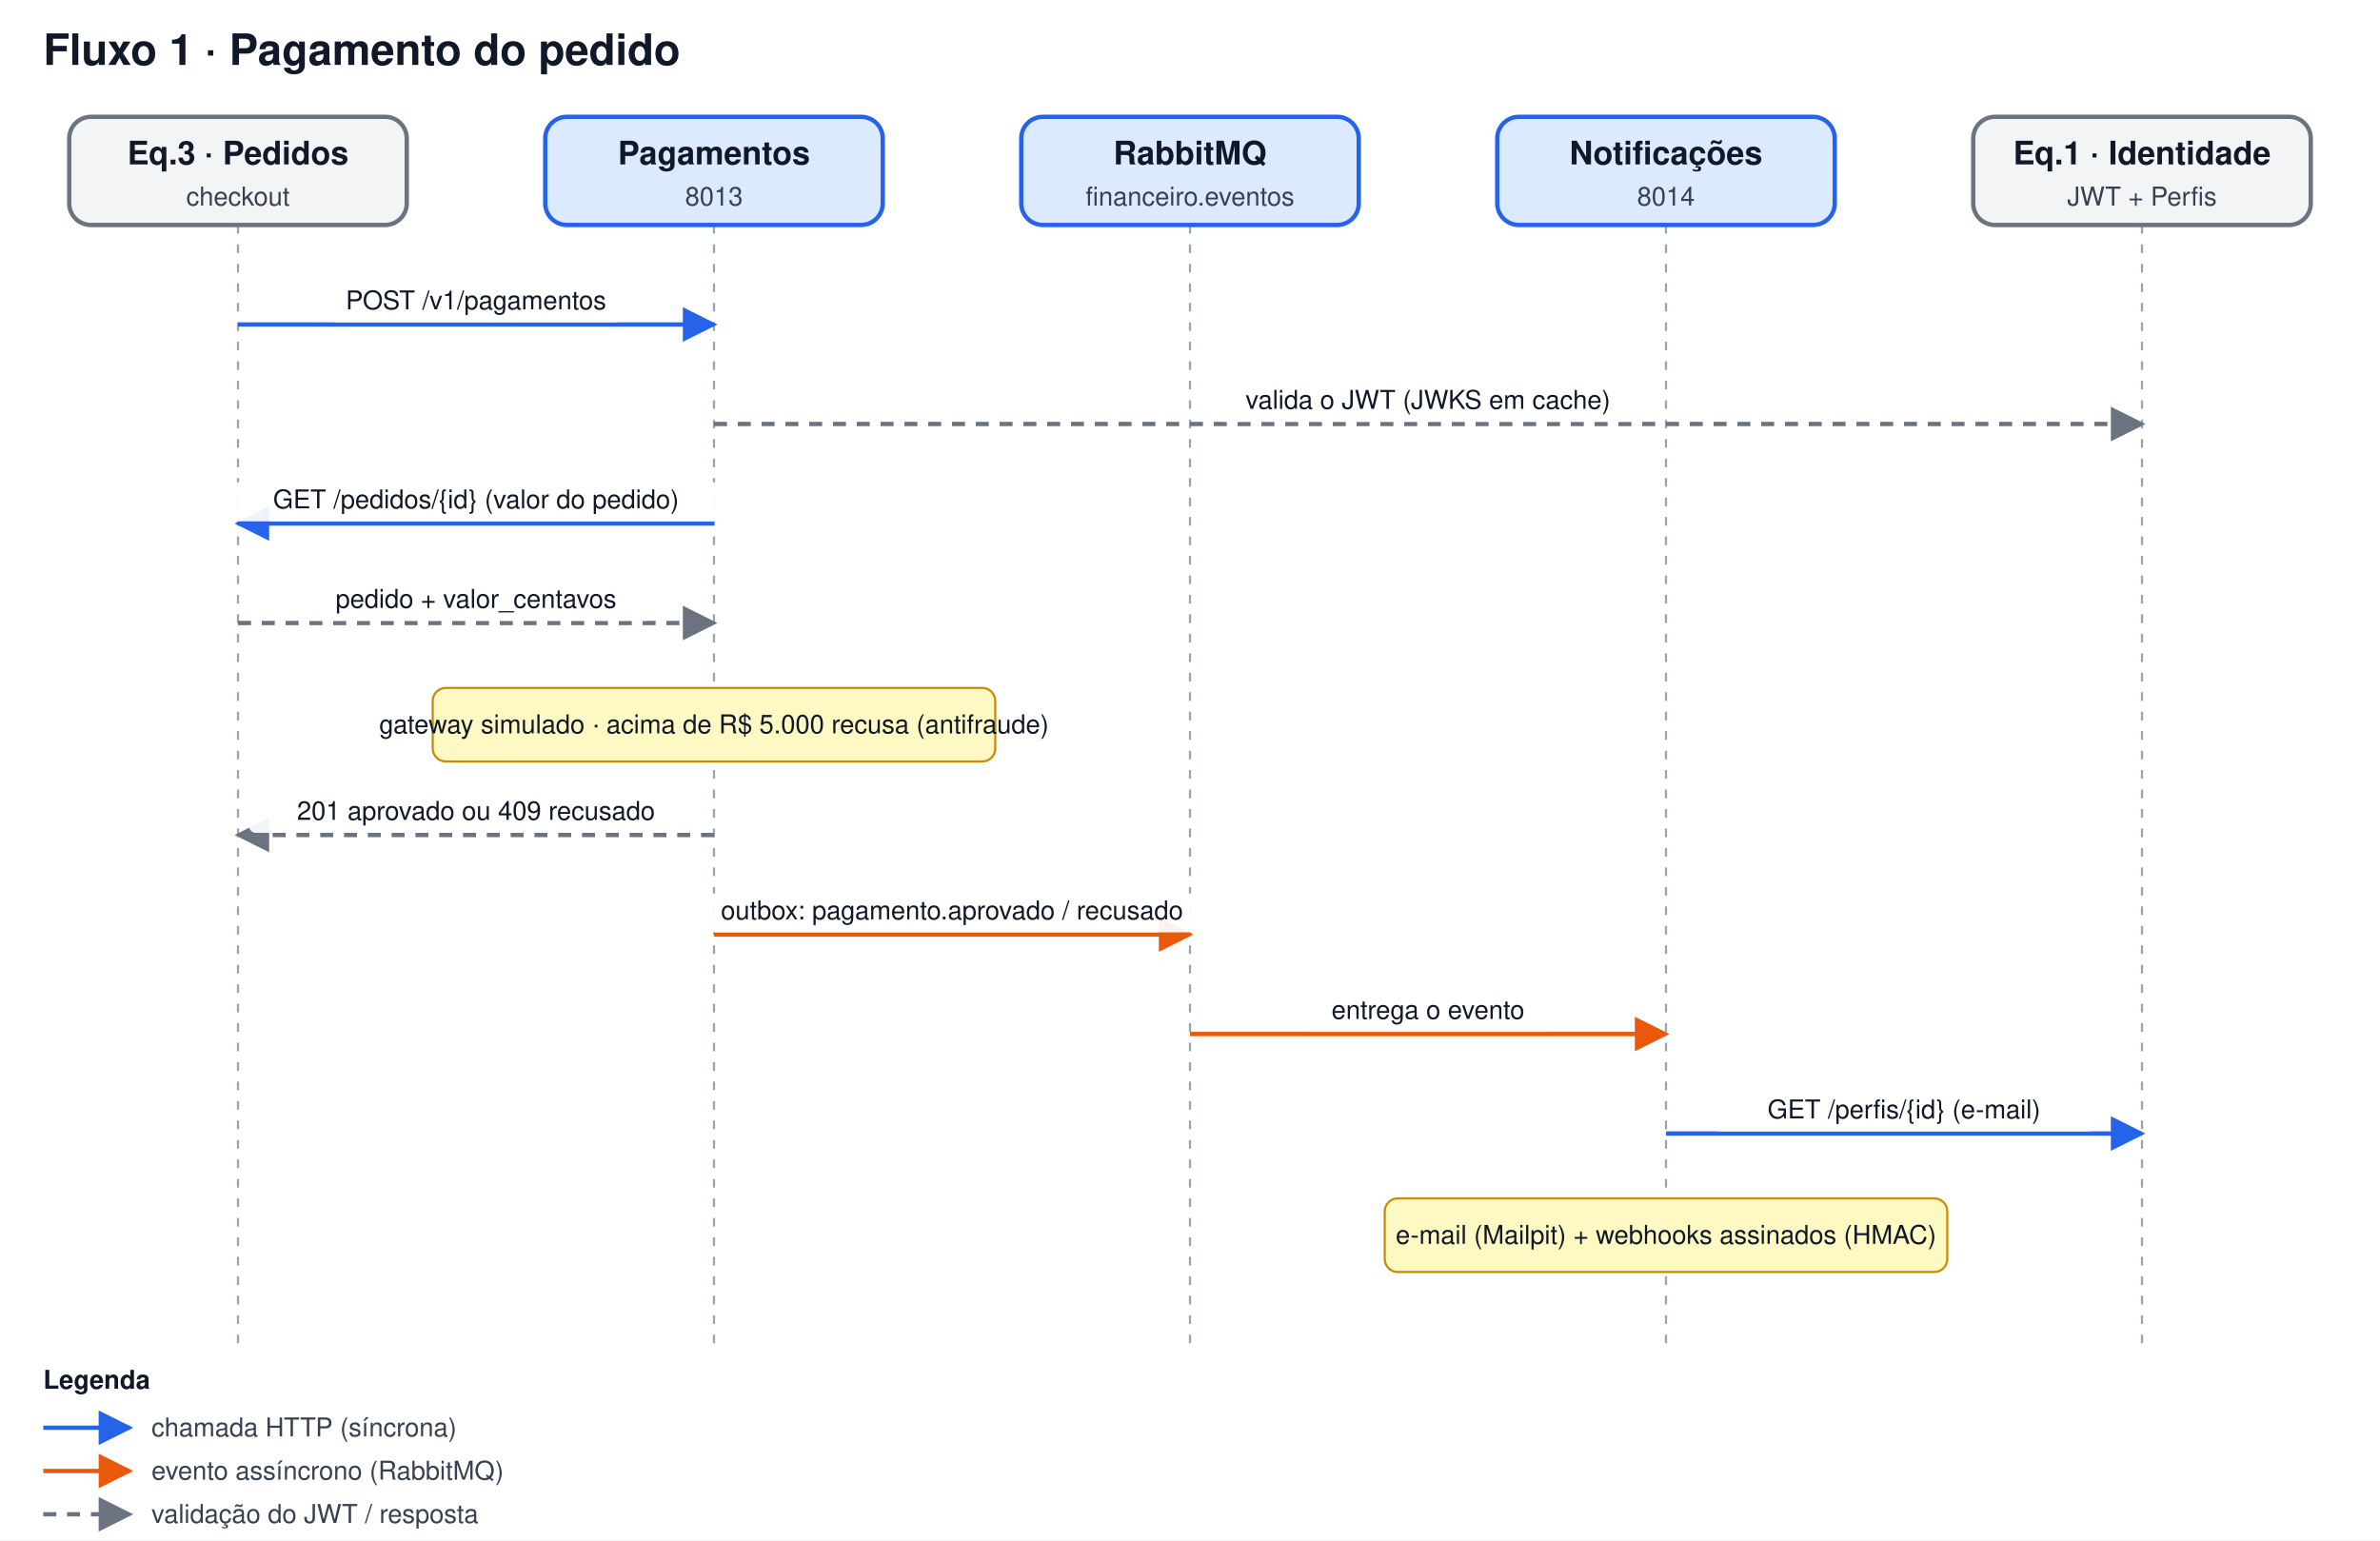
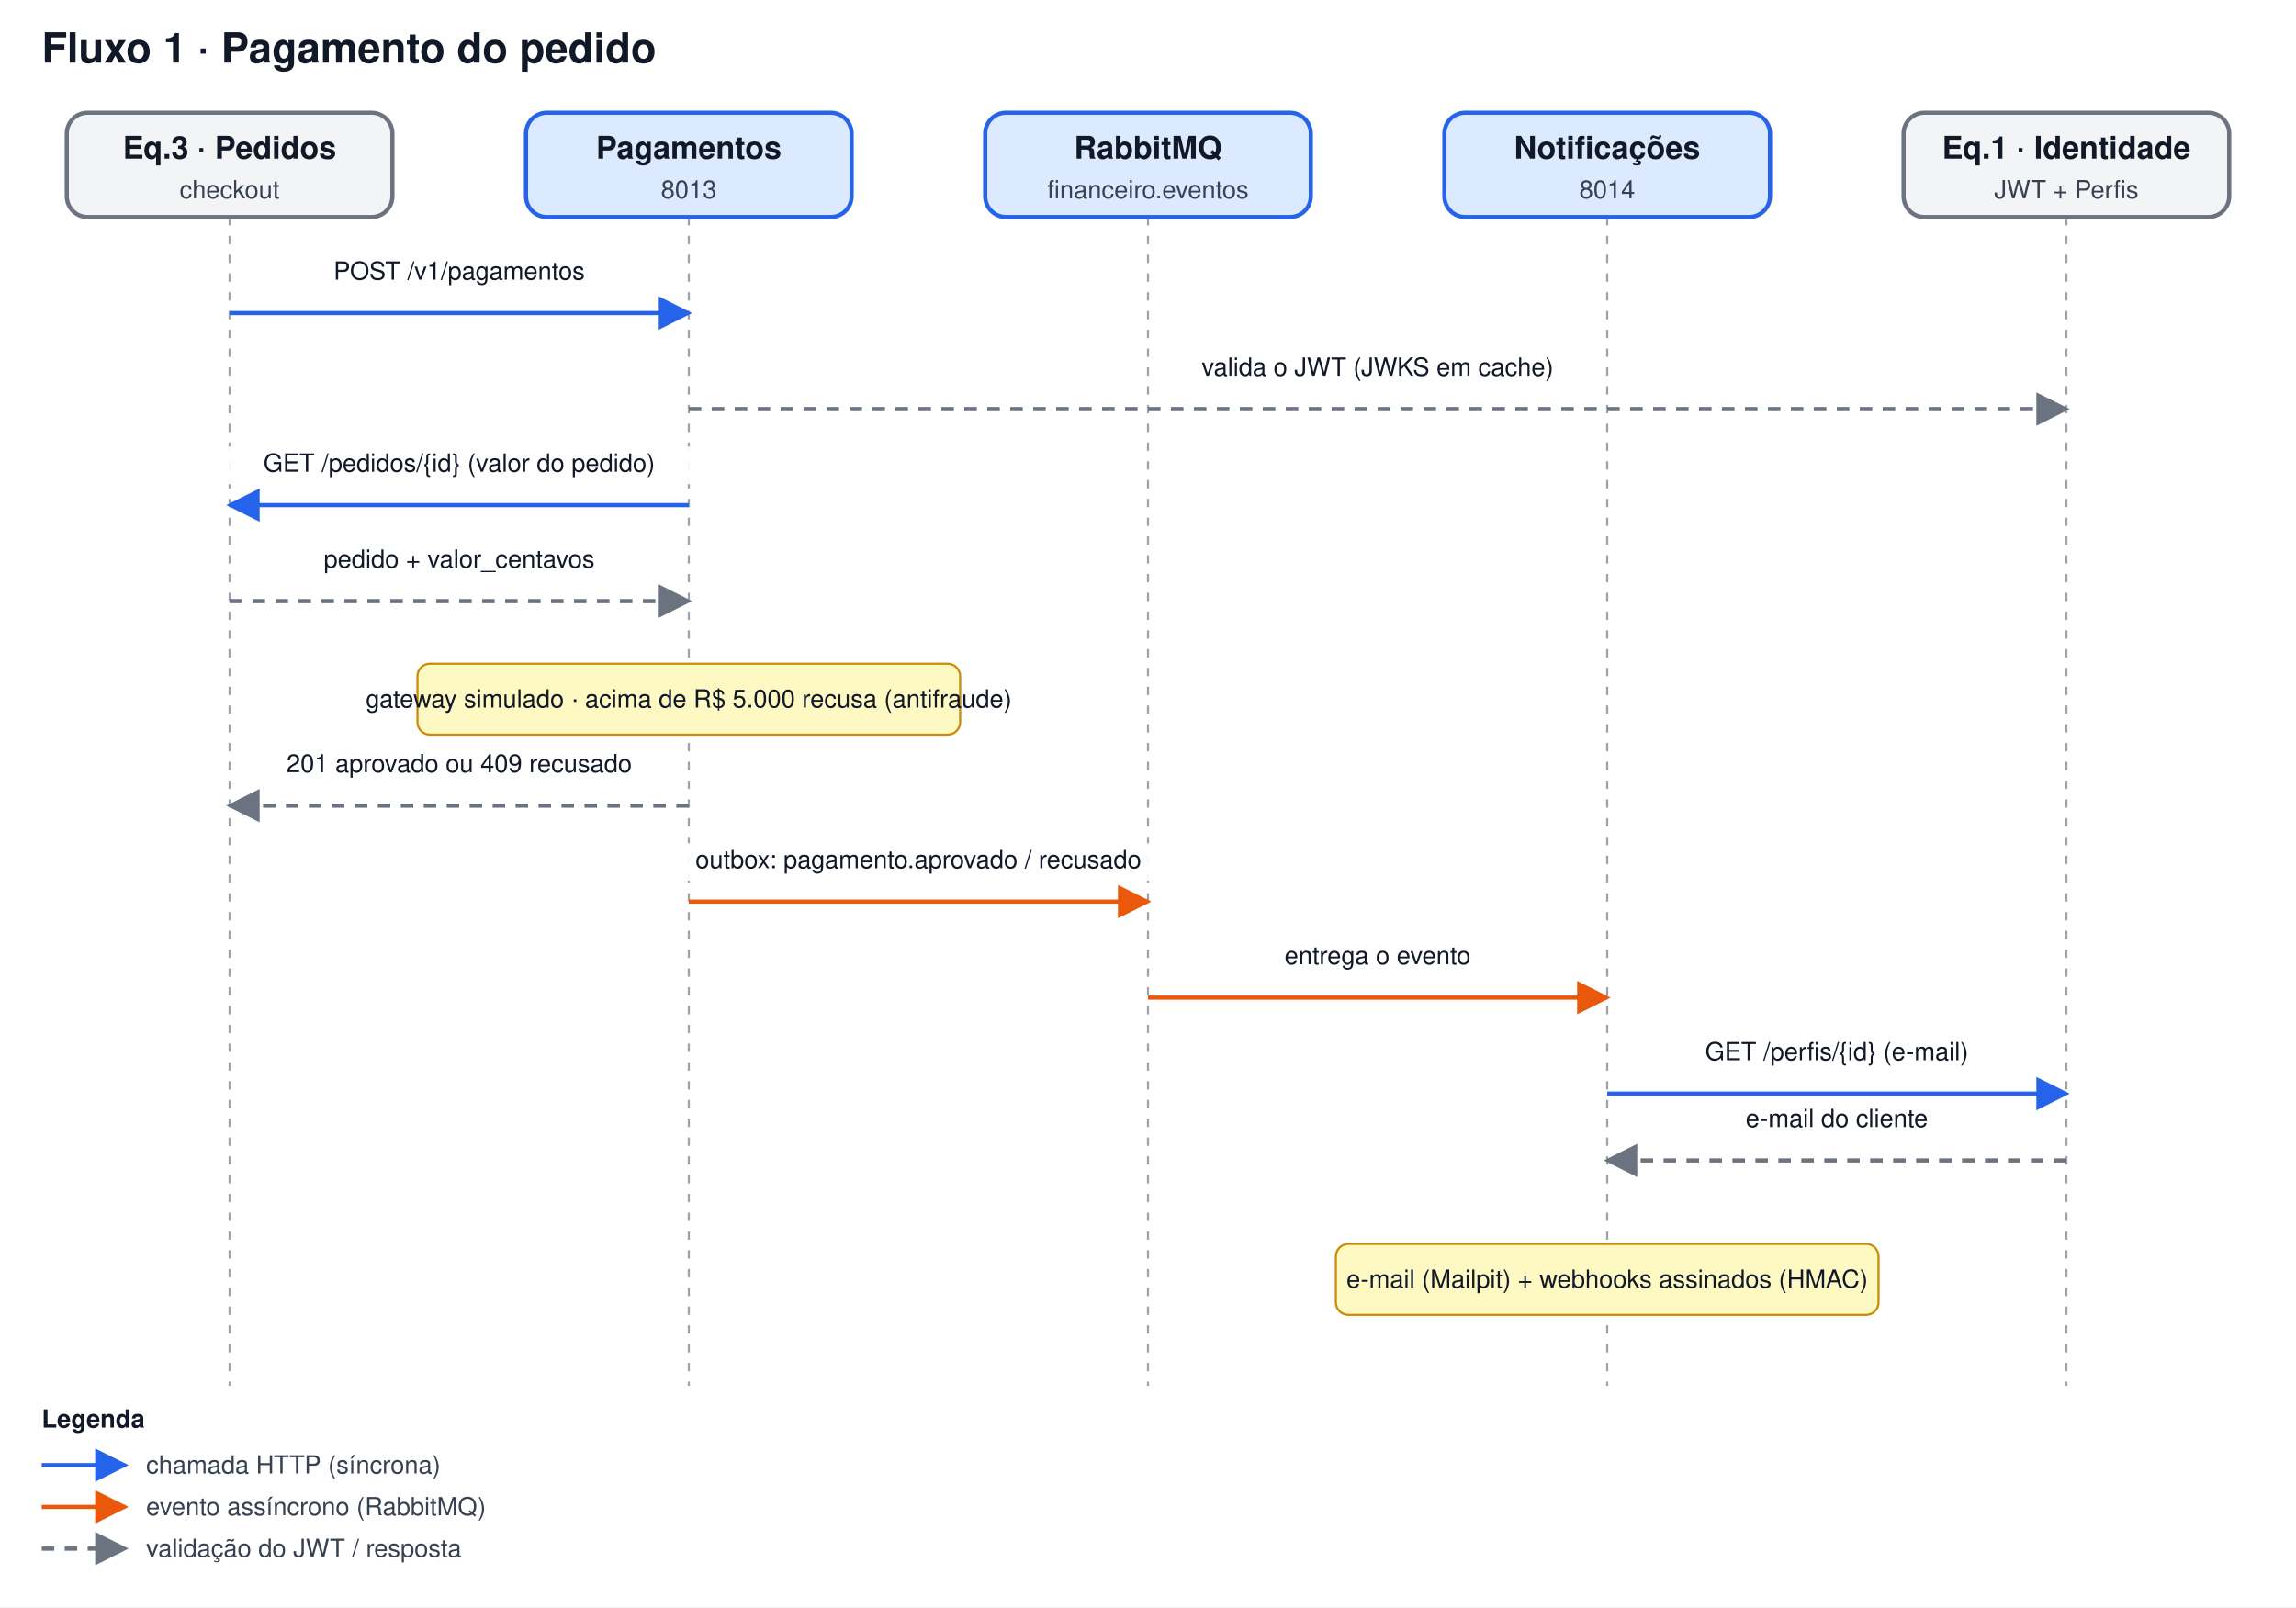
- <svg xmlns="http://www.w3.org/2000/svg" viewBox="0 0 1100 712" width="1100" height="712" role="img" aria-label="Fluxo 1 · Pagamento do pedido">
+ <svg xmlns="http://www.w3.org/2000/svg" viewBox="0 0 1100 770" width="1100" height="770" role="img" aria-label="Fluxo 1 · Pagamento do pedido">
  <defs>
    <marker id="ab" viewBox="0 0 10 10" refX="9" refY="5" markerWidth="8" markerHeight="8" orient="auto-start-reverse">
      <path d="M0,0 L10,5 L0,10 z" fill="#2563eb" />
    </marker>
    <marker id="ao" viewBox="0 0 10 10" refX="9" refY="5" markerWidth="8" markerHeight="8" orient="auto-start-reverse">
      <path d="M0,0 L10,5 L0,10 z" fill="#ea580c" />
    </marker>
    <marker id="ag" viewBox="0 0 10 10" refX="9" refY="5" markerWidth="8" markerHeight="8" orient="auto-start-reverse">
      <path d="M0,0 L10,5 L0,10 z" fill="#6b7280" />
    </marker>
  </defs>
-   <rect width="1100" height="712" fill="#ffffff" />
+   <rect width="1100" height="770" fill="#ffffff" />
  <text x="20" y="30" font-family="Segoe UI, Helvetica, Arial, sans-serif" font-size="20" font-weight="700" fill="#111827">Fluxo 1 · Pagamento do pedido</text>
-   <line x1="110.0" y1="104" x2="110.0" y2="622" stroke="#9ca3af" stroke-dasharray="4 5" />
+   <line x1="110.0" y1="104" x2="110.0" y2="664" stroke="#9ca3af" stroke-dasharray="4 5" />
  <rect x="32.0" y="54" width="156" height="50" rx="10" fill="#f3f4f6" stroke="#6b7280" stroke-width="2" />
  <text x="110.0" y="76.0" text-anchor="middle" font-family="Segoe UI, Helvetica, Arial, sans-serif" font-size="15" font-weight="700" fill="#111827">Eq.3 · Pedidos</text>
  <text x="110.0" y="95.0" text-anchor="middle" font-family="Segoe UI, Helvetica, Arial, sans-serif" font-size="12" fill="#374151">checkout</text>
-   <line x1="330.0" y1="104" x2="330.0" y2="622" stroke="#9ca3af" stroke-dasharray="4 5" />
+   <line x1="330.0" y1="104" x2="330.0" y2="664" stroke="#9ca3af" stroke-dasharray="4 5" />
  <rect x="252.0" y="54" width="156" height="50" rx="10" fill="#dbeafe" stroke="#2563eb" stroke-width="2" />
  <text x="330.0" y="76.0" text-anchor="middle" font-family="Segoe UI, Helvetica, Arial, sans-serif" font-size="15" font-weight="700" fill="#111827">Pagamentos</text>
  <text x="330.0" y="95.0" text-anchor="middle" font-family="Segoe UI, Helvetica, Arial, sans-serif" font-size="12" fill="#374151">8013</text>
-   <line x1="550.0" y1="104" x2="550.0" y2="622" stroke="#9ca3af" stroke-dasharray="4 5" />
+   <line x1="550.0" y1="104" x2="550.0" y2="664" stroke="#9ca3af" stroke-dasharray="4 5" />
  <rect x="472.0" y="54" width="156" height="50" rx="10" fill="#dbeafe" stroke="#2563eb" stroke-width="2" />
  <text x="550.0" y="76.0" text-anchor="middle" font-family="Segoe UI, Helvetica, Arial, sans-serif" font-size="15" font-weight="700" fill="#111827">RabbitMQ</text>
  <text x="550.0" y="95.0" text-anchor="middle" font-family="Segoe UI, Helvetica, Arial, sans-serif" font-size="12" fill="#374151">financeiro.eventos</text>
-   <line x1="770.0" y1="104" x2="770.0" y2="622" stroke="#9ca3af" stroke-dasharray="4 5" />
+   <line x1="770.0" y1="104" x2="770.0" y2="664" stroke="#9ca3af" stroke-dasharray="4 5" />
  <rect x="692.0" y="54" width="156" height="50" rx="10" fill="#dbeafe" stroke="#2563eb" stroke-width="2" />
  <text x="770.0" y="76.0" text-anchor="middle" font-family="Segoe UI, Helvetica, Arial, sans-serif" font-size="15" font-weight="700" fill="#111827">Notificações</text>
  <text x="770.0" y="95.0" text-anchor="middle" font-family="Segoe UI, Helvetica, Arial, sans-serif" font-size="12" fill="#374151">8014</text>
-   <line x1="990.0" y1="104" x2="990.0" y2="622" stroke="#9ca3af" stroke-dasharray="4 5" />
+   <line x1="990.0" y1="104" x2="990.0" y2="664" stroke="#9ca3af" stroke-dasharray="4 5" />
  <rect x="912.0" y="54" width="156" height="50" rx="10" fill="#f3f4f6" stroke="#6b7280" stroke-width="2" />
  <text x="990.0" y="76.0" text-anchor="middle" font-family="Segoe UI, Helvetica, Arial, sans-serif" font-size="15" font-weight="700" fill="#111827">Eq.1 · Identidade</text>
  <text x="990.0" y="95.0" text-anchor="middle" font-family="Segoe UI, Helvetica, Arial, sans-serif" font-size="12" fill="#374151">JWT + Perfis</text>
  <path d="M110.0,150 L330.0,150" fill="none" stroke="#2563eb" stroke-width="2" marker-end="url(#ab)" />
-   <rect x="152.16" y="131" width="135.68" height="18" rx="3" fill="#ffffff" opacity="0.92" />
-   <text x="220.0" y="143" text-anchor="middle" font-family="Segoe UI, Helvetica, Arial, sans-serif" font-size="12" fill="#111827">POST /v1/pagamentos</text>
+   <rect x="152.16" y="122.00" width="135.68" height="18" rx="3" fill="#ffffff" opacity="0.92" />
+   <text x="220.0" y="134.00" text-anchor="middle" font-family="Segoe UI, Helvetica, Arial, sans-serif" font-size="12" fill="#111827">POST /v1/pagamentos</text>
  <path d="M330.0,196 L990.0,196" fill="none" stroke="#6b7280" stroke-width="2" stroke-dasharray="6 5" marker-end="url(#ag)" />
-   <rect x="561.92" y="177" width="196.16" height="18" rx="3" fill="#ffffff" opacity="0.92" />
-   <text x="660.0" y="189" text-anchor="middle" font-family="Segoe UI, Helvetica, Arial, sans-serif" font-size="12" fill="#111827">valida o JWT (JWKS em cache)</text>
+   <rect x="561.92" y="168.00" width="196.16" height="18" rx="3" fill="#ffffff" opacity="0.92" />
+   <text x="660.0" y="180.00" text-anchor="middle" font-family="Segoe UI, Helvetica, Arial, sans-serif" font-size="12" fill="#111827">valida o JWT (JWKS em cache)</text>
  <path d="M330.0,242 L110.0,242" fill="none" stroke="#2563eb" stroke-width="2" marker-end="url(#ab)" />
-   <rect x="98.4" y="223" width="243.2" height="18" rx="3" fill="#ffffff" opacity="0.92" />
-   <text x="220.0" y="235" text-anchor="middle" font-family="Segoe UI, Helvetica, Arial, sans-serif" font-size="12" fill="#111827">GET /pedidos/{id} (valor do pedido)</text>
+   <rect x="98.4" y="214.00" width="243.2" height="18" rx="3" fill="#ffffff" opacity="0.92" />
+   <text x="220.0" y="226.00" text-anchor="middle" font-family="Segoe UI, Helvetica, Arial, sans-serif" font-size="12" fill="#111827">GET /pedidos/{id} (valor do pedido)</text>
  <path d="M110.0,288 L330.0,288" fill="none" stroke="#6b7280" stroke-width="2" stroke-dasharray="6 5" marker-end="url(#ag)" />
-   <rect x="138.72" y="269" width="162.56" height="18" rx="3" fill="#ffffff" opacity="0.92" />
-   <text x="220.0" y="281" text-anchor="middle" font-family="Segoe UI, Helvetica, Arial, sans-serif" font-size="12" fill="#111827">pedido + valor_centavos</text>
+   <rect x="138.72" y="260.00" width="162.56" height="18" rx="3" fill="#ffffff" opacity="0.92" />
+   <text x="220.0" y="272.00" text-anchor="middle" font-family="Segoe UI, Helvetica, Arial, sans-serif" font-size="12" fill="#111827">pedido + valor_centavos</text>
  <rect x="200.0" y="318" width="260.0" height="34" rx="6" fill="#fef9c3" stroke="#ca8a04" />
  <text x="330.0" y="339" text-anchor="middle" font-family="Segoe UI, Helvetica, Arial, sans-serif" font-size="12" fill="#111827">gateway simulado · acima de R$ 5.000 recusa (antifraude)</text>
  <path d="M330.0,386 L110.0,386" fill="none" stroke="#6b7280" stroke-width="2" stroke-dasharray="6 5" marker-end="url(#ag)" />
-   <rect x="115.2" y="367" width="209.6" height="18" rx="3" fill="#ffffff" opacity="0.92" />
-   <text x="220.0" y="379" text-anchor="middle" font-family="Segoe UI, Helvetica, Arial, sans-serif" font-size="12" fill="#111827">201 aprovado  ou  409 recusado</text>
+   <rect x="115.2" y="358.00" width="209.6" height="18" rx="3" fill="#ffffff" opacity="0.92" />
+   <text x="220.0" y="370.00" text-anchor="middle" font-family="Segoe UI, Helvetica, Arial, sans-serif" font-size="12" fill="#111827">201 aprovado  ou  409 recusado</text>
  <path d="M330.0,432 L550.0,432" fill="none" stroke="#ea580c" stroke-width="2" marker-end="url(#ao)" />
-   <rect x="311.68" y="413" width="256.64" height="18" rx="3" fill="#ffffff" opacity="0.92" />
-   <text x="440.0" y="425" text-anchor="middle" font-family="Segoe UI, Helvetica, Arial, sans-serif" font-size="12" fill="#111827">outbox: pagamento.aprovado / recusado</text>
+   <rect x="311.68" y="404.00" width="256.64" height="18" rx="3" fill="#ffffff" opacity="0.92" />
+   <text x="440.0" y="416.00" text-anchor="middle" font-family="Segoe UI, Helvetica, Arial, sans-serif" font-size="12" fill="#111827">outbox: pagamento.aprovado / recusado</text>
  <path d="M550.0,478 L770.0,478" fill="none" stroke="#ea580c" stroke-width="2" marker-end="url(#ao)" />
-   <rect x="602.24" y="459" width="115.52" height="18" rx="3" fill="#ffffff" opacity="0.92" />
-   <text x="660.0" y="471" text-anchor="middle" font-family="Segoe UI, Helvetica, Arial, sans-serif" font-size="12" fill="#111827">entrega o evento</text>
+   <rect x="602.24" y="450.00" width="115.52" height="18" rx="3" fill="#ffffff" opacity="0.92" />
+   <text x="660.0" y="462.00" text-anchor="middle" font-family="Segoe UI, Helvetica, Arial, sans-serif" font-size="12" fill="#111827">entrega o evento</text>
  <path d="M770.0,524 L990.0,524" fill="none" stroke="#2563eb" stroke-width="2" marker-end="url(#ab)" />
-   <rect x="792.0" y="505" width="176" height="18" rx="3" fill="#ffffff" opacity="0.92" />
-   <text x="880.0" y="517" text-anchor="middle" font-family="Segoe UI, Helvetica, Arial, sans-serif" font-size="12" fill="#111827">GET /perfis/{id} (e-mail)</text>
-   <rect x="640.0" y="554" width="260.0" height="34" rx="6" fill="#fef9c3" stroke="#ca8a04" />
-   <text x="770.0" y="575" text-anchor="middle" font-family="Segoe UI, Helvetica, Arial, sans-serif" font-size="12" fill="#111827">e-mail (Mailpit) + webhooks assinados (HMAC)</text>
-   <text x="20" y="642" font-family="Segoe UI, Helvetica, Arial, sans-serif" font-size="12" font-weight="700" fill="#111827">Legenda</text>
-   <path d="M20,660 L60,660" fill="none" stroke="#2563eb" stroke-width="2" marker-end="url(#ab)" />
-   <text x="70" y="664" font-family="Segoe UI, Helvetica, Arial, sans-serif" font-size="12" fill="#374151">chamada HTTP (síncrona)</text>
-   <path d="M20,680 L60,680" fill="none" stroke="#ea580c" stroke-width="2" marker-end="url(#ao)" />
-   <text x="70" y="684" font-family="Segoe UI, Helvetica, Arial, sans-serif" font-size="12" fill="#374151">evento assíncrono (RabbitMQ)</text>
-   <path d="M20,700 L60,700" fill="none" stroke="#6b7280" stroke-width="2" stroke-dasharray="6 5" marker-end="url(#ag)" />
-   <text x="70" y="704" font-family="Segoe UI, Helvetica, Arial, sans-serif" font-size="12" fill="#374151">validação do JWT / resposta</text>
+   <rect x="792.0" y="496.00" width="176" height="18" rx="3" fill="#ffffff" opacity="0.92" />
+   <text x="880.0" y="508.00" text-anchor="middle" font-family="Segoe UI, Helvetica, Arial, sans-serif" font-size="12" fill="#111827">GET /perfis/{id} (e-mail)</text>
+   <path d="M990.0,556 L770.0,556" fill="none" stroke="#6b7280" stroke-width="2" stroke-dasharray="6 5" marker-end="url(#ag)" />
+   <rect x="824.00" y="528.00" width="112" height="18" rx="3" fill="#ffffff" opacity="0.92" />
+   <text x="880.0" y="540.00" text-anchor="middle" font-family="Segoe UI, Helvetica, Arial, sans-serif" font-size="12" fill="#111827">e-mail do cliente</text>
+   <rect x="640.0" y="596" width="260.0" height="34" rx="6" fill="#fef9c3" stroke="#ca8a04" />
+   <text x="770.0" y="617" text-anchor="middle" font-family="Segoe UI, Helvetica, Arial, sans-serif" font-size="12" fill="#111827">e-mail (Mailpit) + webhooks assinados (HMAC)</text>
+   <text x="20" y="684" font-family="Segoe UI, Helvetica, Arial, sans-serif" font-size="12" font-weight="700" fill="#111827">Legenda</text>
+   <path d="M20,702 L60,702" fill="none" stroke="#2563eb" stroke-width="2" marker-end="url(#ab)" />
+   <text x="70" y="706" font-family="Segoe UI, Helvetica, Arial, sans-serif" font-size="12" fill="#374151">chamada HTTP (síncrona)</text>
+   <path d="M20,722 L60,722" fill="none" stroke="#ea580c" stroke-width="2" marker-end="url(#ao)" />
+   <text x="70" y="726" font-family="Segoe UI, Helvetica, Arial, sans-serif" font-size="12" fill="#374151">evento assíncrono (RabbitMQ)</text>
+   <path d="M20,742 L60,742" fill="none" stroke="#6b7280" stroke-width="2" stroke-dasharray="6 5" marker-end="url(#ag)" />
+   <text x="70" y="746" font-family="Segoe UI, Helvetica, Arial, sans-serif" font-size="12" fill="#374151">validação do JWT / resposta</text>
</svg>
